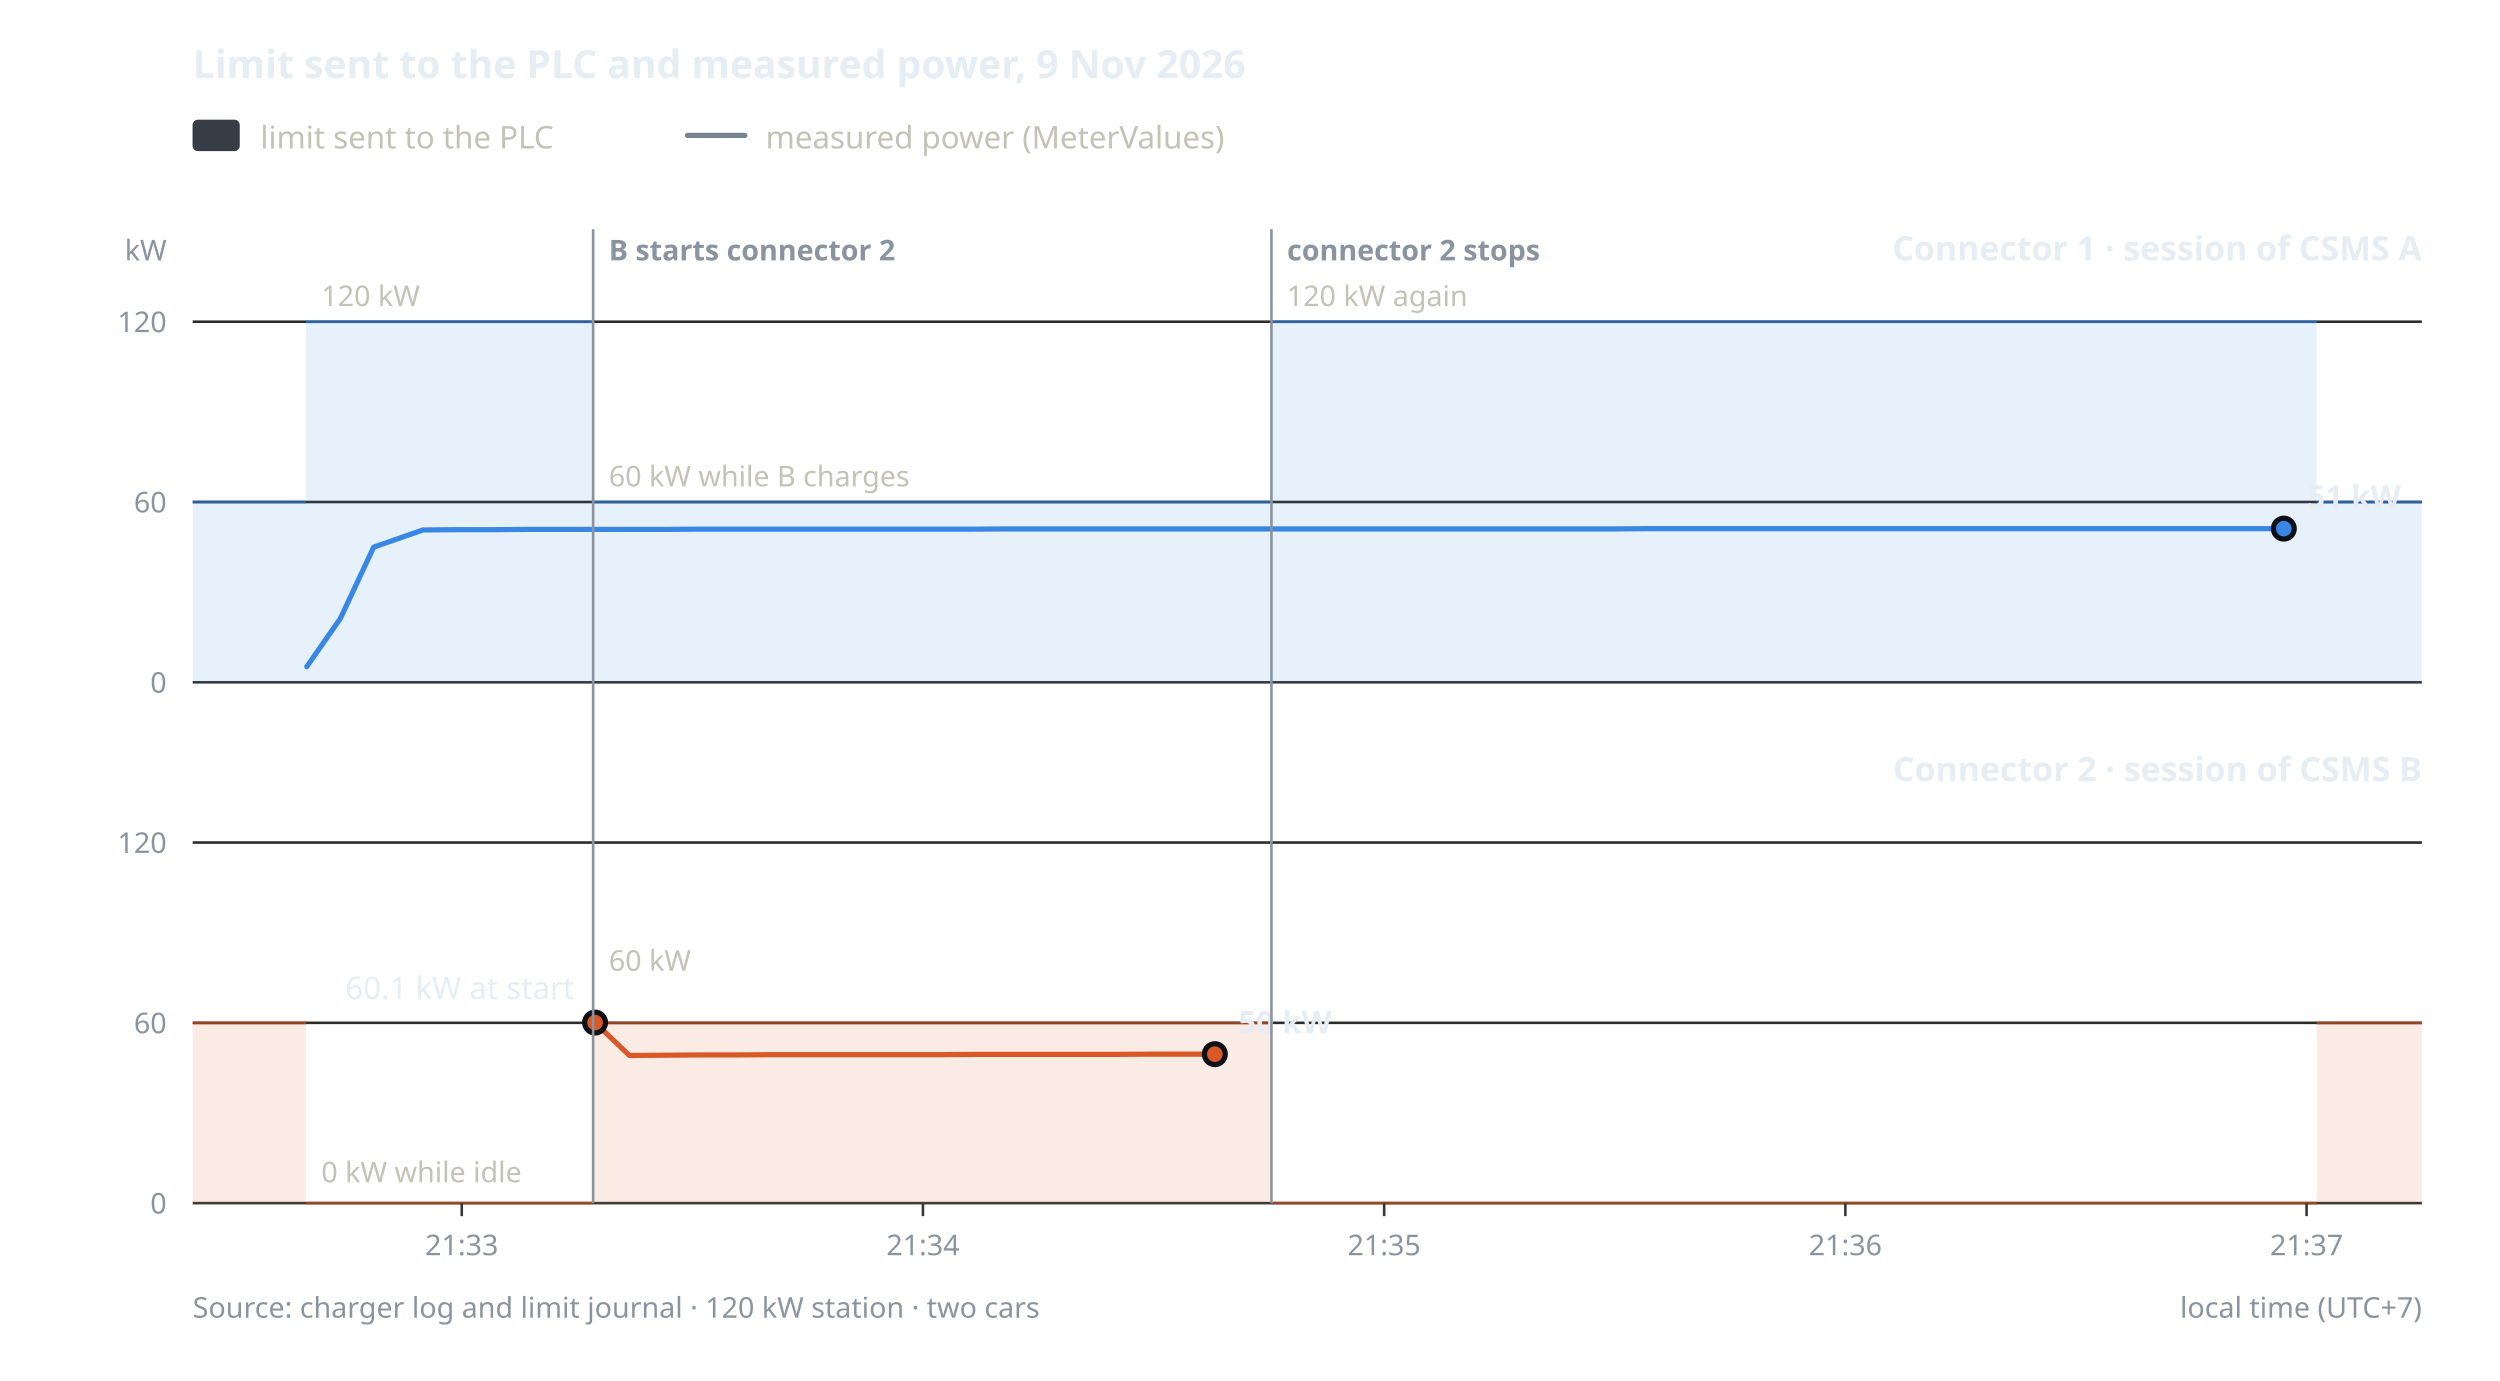
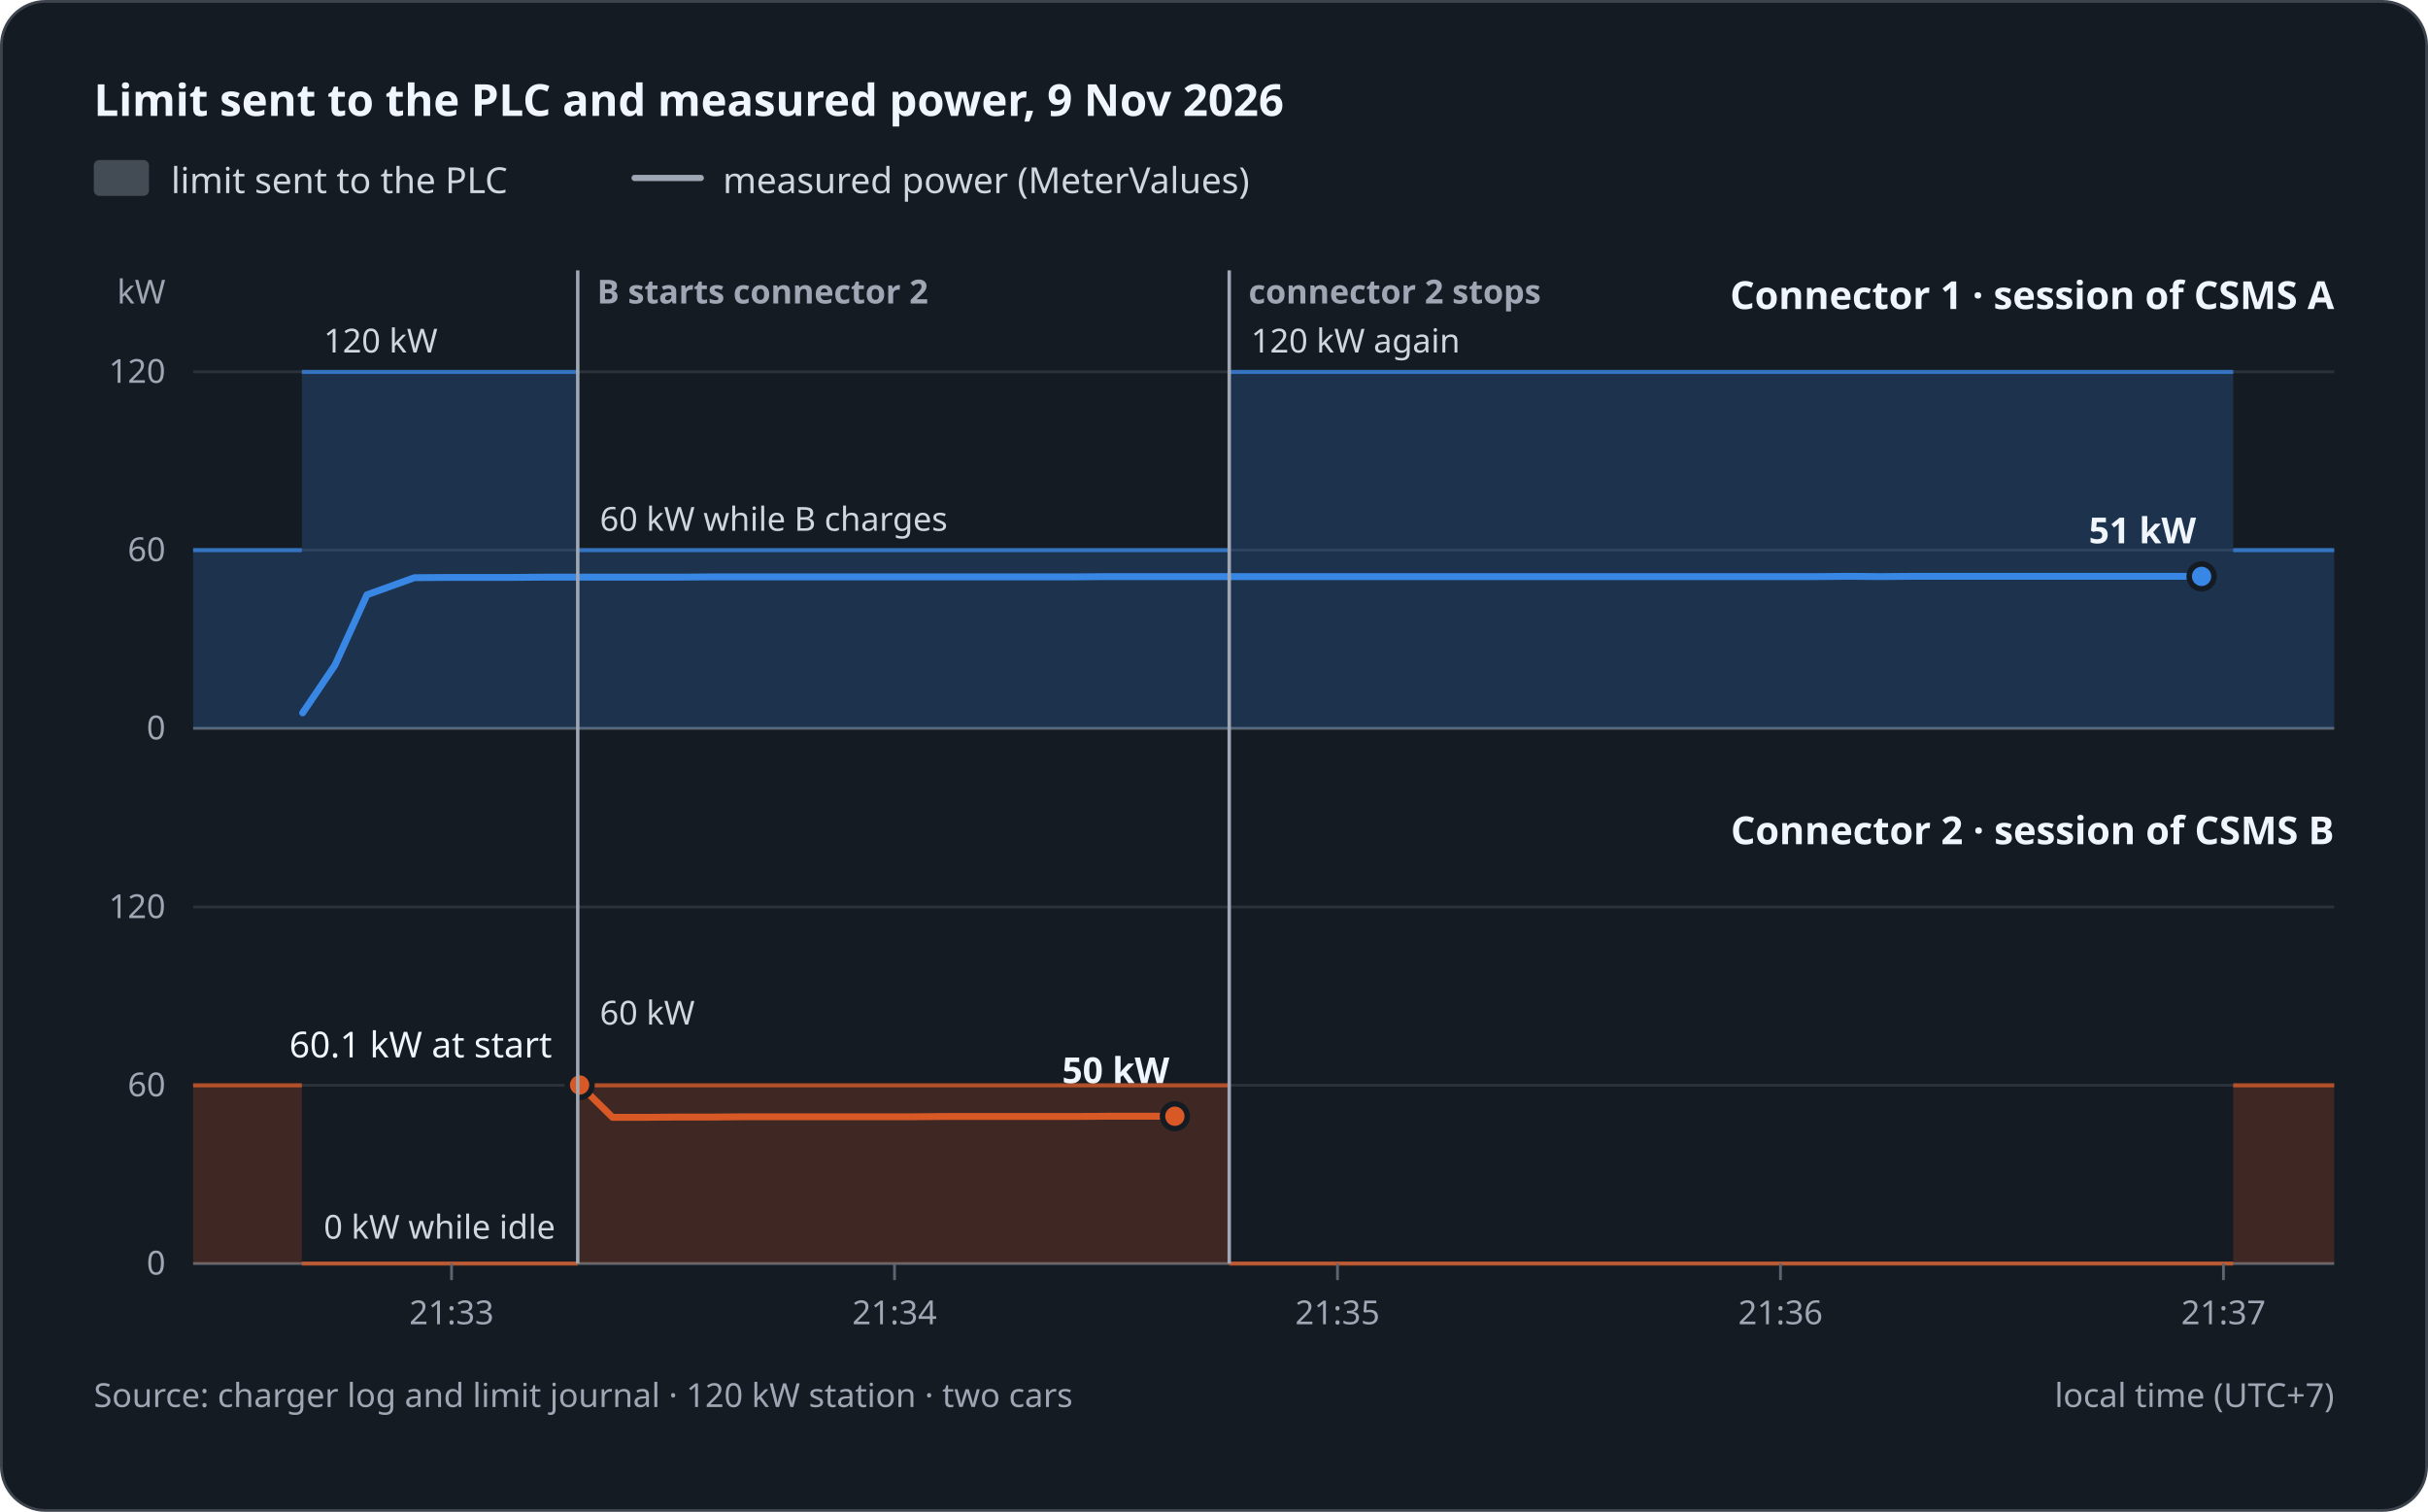
- <svg xmlns="http://www.w3.org/2000/svg" width="960" height="530" viewBox="0 0 960 530" role="img" font-family="-apple-system, BlinkMacSystemFont, 'Segoe UI', 'Noto Sans', Helvetica, Arial, sans-serif">
+ <svg xmlns="http://www.w3.org/2000/svg" width="880" height="548" viewBox="0 0 880 548" role="img" font-family="-apple-system, BlinkMacSystemFont, 'Segoe UI', 'Noto Sans', Helvetica, Arial, sans-serif">
  <defs>
-     <marker id="arrow-a" viewBox="0 0 10 10" refX="9" refY="5" markerWidth="8" markerHeight="8" orient="auto-start-reverse">
+     <marker id="arrow-a" viewBox="0 0 10 10" refX="9" refY="5" markerWidth="7.5" markerHeight="7.5" orient="auto-start-reverse">
      <path d="M0,0 L10,5 L0,10 z" fill="#3987e5" />
    </marker>
-     <marker id="arrow-b" viewBox="0 0 10 10" refX="9" refY="5" markerWidth="8" markerHeight="8" orient="auto-start-reverse">
+     <marker id="arrow-b" viewBox="0 0 10 10" refX="9" refY="5" markerWidth="7.5" markerHeight="7.5" orient="auto-start-reverse">
      <path d="M0,0 L10,5 L0,10 z" fill="#d95926" />
    </marker>
-     <marker id="arrow-neutral" viewBox="0 0 10 10" refX="9" refY="5" markerWidth="8" markerHeight="8" orient="auto-start-reverse">
-       <path d="M0,0 L10,5 L0,10 z" fill="#768390" />
+     <marker id="arrow-neutral" viewBox="0 0 10 10" refX="9" refY="5" markerWidth="7.5" markerHeight="7.5" orient="auto-start-reverse">
+       <path d="M0,0 L10,5 L0,10 z" fill="#9ea7b3" />
    </marker>
-     <marker id="arrow-muted" viewBox="0 0 10 10" refX="9" refY="5" markerWidth="8" markerHeight="8" orient="auto-start-reverse">
-       <path d="M0,0 L10,5 L0,10 z" fill="#8b949e" />
+     <marker id="arrow-muted" viewBox="0 0 10 10" refX="9" refY="5" markerWidth="7.5" markerHeight="7.5" orient="auto-start-reverse">
+       <path d="M0,0 L10,5 L0,10 z" fill="#9ea7b3" />
    </marker>
  </defs>
-   <text x="74" y="30" font-size="15" font-weight="600" fill="#e6edf3" text-anchor="start">Limit sent to the PLC and measured power, 9 Nov 2026</text>
-   <rect x="74" y="46" width="18" height="12" rx="2" fill="#768390" />
-   <rect x="74" y="46" width="18" height="12" rx="2" fill="#0d1117" fill-opacity="0.8" />
-   <rect x="74" y="46" width="18" height="12" rx="2" fill="#768390" fill-opacity="0.25" />
-   <text x="100" y="57" font-size="12" font-weight="400" fill="#c3c2b7" text-anchor="start">limit sent to the PLC</text>
-   <line x1="264" y1="52" x2="286" y2="52" stroke="#768390" stroke-width="2" stroke-linecap="round" fill="none" />
-   <text x="294" y="57" font-size="12" font-weight="400" fill="#c3c2b7" text-anchor="start">measured power (MeterValues)</text>
-   <text x="930" y="100" font-size="13" font-weight="600" fill="#e6edf3" text-anchor="end">Connector 1 · session of CSMS A</text>
-   <line x1="74" y1="262.0" x2="930" y2="262.0" stroke="#383835" stroke-width="1" stroke-linecap="butt" fill="none" />
-   <text x="64" y="266.0" font-size="11" font-weight="400" fill="#8b949e" text-anchor="end">0</text>
-   <line x1="74" y1="192.769" x2="930" y2="192.769" stroke="#2c2c2a" stroke-width="1" stroke-linecap="butt" fill="none" />
-   <text x="64" y="196.769" font-size="11" font-weight="400" fill="#8b949e" text-anchor="end">60</text>
-   <line x1="74" y1="123.538" x2="930" y2="123.538" stroke="#2c2c2a" stroke-width="1" stroke-linecap="butt" fill="none" />
-   <text x="64" y="127.538" font-size="11" font-weight="400" fill="#8b949e" text-anchor="end">120</text>
-   <text x="64" y="100" font-size="11" font-weight="400" fill="#e6edf3" text-anchor="start" />
-   <path d="M74.0,262.0 L74.0,192.8 L117.5,192.8 L117.5,123.5 L227.8,123.5 L227.8,192.8 L488.2,192.8 L488.2,123.5 L889.6,123.5 L889.6,192.8 L930.0,192.8 L930.0,262.0 z" fill="#3987e5" fill-opacity="0.12" stroke="none" />
-   <path d="M74.0,192.8 L117.5,192.8 M117.5,123.5 L227.8,123.5 M227.8,192.8 L488.2,192.8 M488.2,123.5 L889.6,123.5 M889.6,192.8 L930.0,192.8 " stroke="#3987e5" stroke-opacity="0.55" stroke-width="1.25" fill="none" />
-   <polyline points="117.8,256.0 130.7,237.5 143.5,210.1 162.4,203.5 175.4,203.4 188.4,203.4 201.4,203.3 214.4,203.3 228.3,203.3 241.5,203.3 254.7,203.3 267.9,203.2 281.1,203.2 294.4,203.2 307.6,203.2 320.8,203.2 334.0,203.2 347.3,203.2 360.5,203.2 373.7,203.2 386.9,203.1 400.2,203.1 413.4,203.1 426.6,203.1 439.8,203.1 453.1,203.1 466.3,203.1 479.5,203.1 492.3,203.1 505.2,203.1 518.0,203.1 530.8,203.1 543.7,203.1 556.5,203.1 569.3,203.1 582.1,203.1 594.9,203.1 607.7,203.1 620.6,203.1 633.4,203.0 646.2,203.0 659.0,203.0 671.8,203.0 684.7,203.0 697.5,203.0 710.3,203.0 723.1,203.0 735.9,203.0 748.8,203.0 761.6,203.0 774.4,203.0 787.2,203.0 800.0,203.0 812.9,203.0 825.7,203.0 838.5,203.0 851.3,203.0 864.2,203.0 877.0,203.0" fill="none" stroke="#3987e5" stroke-width="2" stroke-linejoin="round" stroke-linecap="round" />
-   <circle cx="876.987" cy="202.992" r="4" fill="#3987e5" stroke="#0d1117" stroke-width="2" />
-   <text x="885.987" y="194.992" font-size="12" font-weight="600" fill="#e6edf3" text-anchor="start">51 kW</text>
-   <text x="123.39" y="117.538" font-size="11" font-weight="400" fill="#c3c2b7" text-anchor="start">120 kW</text>
-   <text x="233.785" y="186.769" font-size="11" font-weight="400" fill="#c3c2b7" text-anchor="start">60 kW while B charges</text>
-   <text x="494.127" y="117.538" font-size="11" font-weight="400" fill="#c3c2b7" text-anchor="start">120 kW again</text>
-   <text x="930" y="300" font-size="13" font-weight="600" fill="#e6edf3" text-anchor="end">Connector 2 · session of CSMS B</text>
-   <line x1="74" y1="462.0" x2="930" y2="462.0" stroke="#383835" stroke-width="1" stroke-linecap="butt" fill="none" />
-   <text x="64" y="466.0" font-size="11" font-weight="400" fill="#8b949e" text-anchor="end">0</text>
-   <line x1="74" y1="392.769" x2="930" y2="392.769" stroke="#2c2c2a" stroke-width="1" stroke-linecap="butt" fill="none" />
-   <text x="64" y="396.769" font-size="11" font-weight="400" fill="#8b949e" text-anchor="end">60</text>
-   <line x1="74" y1="323.538" x2="930" y2="323.538" stroke="#2c2c2a" stroke-width="1" stroke-linecap="butt" fill="none" />
-   <text x="64" y="327.538" font-size="11" font-weight="400" fill="#8b949e" text-anchor="end">120</text>
-   <text x="64" y="300" font-size="11" font-weight="400" fill="#e6edf3" text-anchor="start" />
-   <path d="M74.0,462.0 L74.0,392.8 L117.5,392.8 L117.5,462.0 L227.8,462.0 L227.8,392.8 L488.2,392.8 L488.2,462.0 L889.6,462.0 L889.6,392.8 L930.0,392.8 L930.0,462.0 z" fill="#d95926" fill-opacity="0.12" stroke="none" />
-   <path d="M74.0,392.8 L117.5,392.8 M117.5,462.0 L227.8,462.0 M227.8,392.8 L488.2,392.8 M488.2,462.0 L889.6,462.0 M889.6,392.8 L930.0,392.8 " stroke="#d95926" stroke-opacity="0.55" stroke-width="1.25" fill="none" />
-   <polyline points="228.5,392.7 241.7,405.3 254.9,405.2 268.1,405.1 281.4,405.1 294.6,405.0 307.8,405.0 321.1,405.0 334.3,405.0 347.5,405.0 360.7,405.0 373.9,404.9 387.2,404.9 400.4,404.9 413.6,404.9 426.8,404.9 440.1,404.8 453.3,404.8 466.5,404.8" fill="none" stroke="#d95926" stroke-width="2" stroke-linejoin="round" stroke-linecap="round" />
-   <circle cx="466.503" cy="404.792" r="4" fill="#d95926" stroke="#0d1117" stroke-width="2" />
-   <text x="475.503" y="396.792" font-size="12" font-weight="600" fill="#e6edf3" text-anchor="start">50 kW</text>
-   <circle cx="228.508" cy="392.665" r="4" fill="#d95926" stroke="#0d1117" stroke-width="2" />
-   <text x="220.508" y="383.665" font-size="12" font-weight="400" fill="#e6edf3" text-anchor="end">60.1 kW at start</text>
-   <text x="233.785" y="372.769" font-size="11" font-weight="400" fill="#c3c2b7" text-anchor="start">60 kW</text>
-   <text x="123.39" y="454.0" font-size="11" font-weight="400" fill="#c3c2b7" text-anchor="start">0 kW while idle</text>
-   <line x1="227.764" y1="88" x2="227.764" y2="462" stroke="#8b949e" stroke-width="1" stroke-linecap="butt" fill="none" />
-   <text x="233.764" y="100" font-size="11" font-weight="600" fill="#8b949e" text-anchor="start">B starts connector 2</text>
-   <line x1="488.233" y1="88" x2="488.233" y2="462" stroke="#8b949e" stroke-width="1" stroke-linecap="butt" fill="none" />
-   <text x="494.233" y="100" font-size="11" font-weight="600" fill="#8b949e" text-anchor="start">connector 2 stops</text>
-   <text x="64" y="100" font-size="11" font-weight="400" fill="#8b949e" text-anchor="end">kW</text>
-   <line x1="177.31" y1="462" x2="177.31" y2="467" stroke="#383835" stroke-width="1" stroke-linecap="butt" fill="none" />
-   <text x="177.31" y="482" font-size="11" font-weight="400" fill="#8b949e" text-anchor="middle">21:33</text>
-   <line x1="354.414" y1="462" x2="354.414" y2="467" stroke="#383835" stroke-width="1" stroke-linecap="butt" fill="none" />
-   <text x="354.414" y="482" font-size="11" font-weight="400" fill="#8b949e" text-anchor="middle">21:34</text>
-   <line x1="531.517" y1="462" x2="531.517" y2="467" stroke="#383835" stroke-width="1" stroke-linecap="butt" fill="none" />
-   <text x="531.517" y="482" font-size="11" font-weight="400" fill="#8b949e" text-anchor="middle">21:35</text>
-   <line x1="708.621" y1="462" x2="708.621" y2="467" stroke="#383835" stroke-width="1" stroke-linecap="butt" fill="none" />
-   <text x="708.621" y="482" font-size="11" font-weight="400" fill="#8b949e" text-anchor="middle">21:36</text>
-   <line x1="885.724" y1="462" x2="885.724" y2="467" stroke="#383835" stroke-width="1" stroke-linecap="butt" fill="none" />
-   <text x="885.724" y="482" font-size="11" font-weight="400" fill="#8b949e" text-anchor="middle">21:37</text>
-   <text x="930" y="506" font-size="11" font-weight="400" fill="#8b949e" text-anchor="end">local time (UTC+7)</text>
-   <text x="74" y="506" font-size="11" font-weight="400" fill="#8b949e" text-anchor="start">Source: charger log and limit journal · 120 kW station · two cars</text>
+   <rect x="0.5" y="0.5" width="879" height="547" rx="16" fill="#151b23" stroke="#3d444d" />
+   <text x="34" y="42" font-size="16" font-weight="600" fill="#f0f6fc" text-anchor="start">Limit sent to the PLC and measured power, 9 Nov 2026</text>
+   <rect x="34" y="58" width="20" height="13" rx="2" fill="#9ea7b3" fill-opacity="0.34" />
+   <text x="62" y="70" font-size="13" font-weight="400" fill="#d1d7e0" text-anchor="start">limit sent to the PLC</text>
+   <line x1="230" y1="64.5" x2="254" y2="64.5" stroke="#9ea7b3" stroke-width="2.25" stroke-linecap="round" fill="none" />
+   <text x="262" y="70" font-size="13" font-weight="400" fill="#d1d7e0" text-anchor="start">measured power (MeterValues)</text>
+   <text x="846" y="112" font-size="14" font-weight="600" fill="#f0f6fc" text-anchor="end">Connector 1 · session of CSMS A</text>
+   <line x1="70" y1="264.0" x2="846" y2="264.0" stroke="#5d6670" stroke-width="1" stroke-linecap="butt" fill="none" />
+   <text x="60" y="268.0" font-size="12" font-weight="400" fill="#9ea7b3" text-anchor="end">0</text>
+   <line x1="70" y1="199.385" x2="846" y2="199.385" stroke="#2b323c" stroke-width="1" stroke-linecap="butt" fill="none" />
+   <text x="60" y="203.385" font-size="12" font-weight="400" fill="#9ea7b3" text-anchor="end">60</text>
+   <line x1="70" y1="134.769" x2="846" y2="134.769" stroke="#2b323c" stroke-width="1" stroke-linecap="butt" fill="none" />
+   <text x="60" y="138.769" font-size="12" font-weight="400" fill="#9ea7b3" text-anchor="end">120</text>
+   <path d="M70.0,264.0 L70.0,199.4 L109.4,199.4 L109.4,134.8 L209.4,134.8 L209.4,199.4 L445.5,199.4 L445.5,134.8 L809.4,134.8 L809.4,199.4 L846.0,199.4 L846.0,264.0 z" fill="#3987e5" fill-opacity="0.22" stroke="none" />
+   <path d="M70.0,199.4 L109.4,199.4 M109.4,134.8 L209.4,134.8 M209.4,199.4 L445.5,199.4 M445.5,134.8 L809.4,134.8 M809.4,199.4 L846.0,199.4 " stroke="#3987e5" stroke-opacity="0.75" stroke-width="1.5" fill="none" />
+   <polyline points="109.7,258.4 121.4,241.1 133.0,215.6 150.2,209.4 161.9,209.3 173.7,209.3 185.5,209.3 197.3,209.2 209.8,209.2 221.8,209.2 233.8,209.2 245.8,209.2 257.8,209.1 269.8,209.1 281.8,209.1 293.8,209.1 305.7,209.1 317.7,209.1 329.7,209.1 341.7,209.1 353.7,209.1 365.7,209.1 377.7,209.1 389.6,209.1 401.6,209.0 413.6,209.0 425.6,209.0 437.6,209.0 449.2,209.0 460.9,209.0 472.5,209.0 484.1,209.0 495.8,209.0 507.4,209.0 519.0,209.0 530.6,209.0 542.2,209.0 553.9,209.0 565.5,209.0 577.1,209.0 588.7,209.0 600.3,209.0 612.0,209.0 623.6,209.0 635.2,209.0 646.8,209.0 658.5,209.0 670.1,208.9 681.7,209.0 693.3,208.9 704.9,208.9 716.6,208.9 728.2,208.9 739.8,208.9 751.4,208.9 763.0,208.9 774.7,208.9 786.3,208.9 797.9,208.9" fill="none" stroke="#3987e5" stroke-width="2.5" stroke-linejoin="round" stroke-linecap="round" />
+   <circle cx="797.942" cy="208.926" r="4.5" fill="#3987e5" stroke="#151b23" stroke-width="2" />
+   <text x="795.942" y="196.926" font-size="13" font-weight="600" fill="#f0f6fc" text-anchor="end">51 kW</text>
+   <text x="117.335" y="127.769" font-size="12" font-weight="400" fill="#d1d7e0" text-anchor="start">120 kW</text>
+   <text x="217.412" y="192.385" font-size="12" font-weight="400" fill="#d1d7e0" text-anchor="start">60 kW while B charges</text>
+   <text x="453.423" y="127.769" font-size="12" font-weight="400" fill="#d1d7e0" text-anchor="start">120 kW again</text>
+   <text x="846" y="306" font-size="14" font-weight="600" fill="#f0f6fc" text-anchor="end">Connector 2 · session of CSMS B</text>
+   <line x1="70" y1="458.0" x2="846" y2="458.0" stroke="#5d6670" stroke-width="1" stroke-linecap="butt" fill="none" />
+   <text x="60" y="462.0" font-size="12" font-weight="400" fill="#9ea7b3" text-anchor="end">0</text>
+   <line x1="70" y1="393.385" x2="846" y2="393.385" stroke="#2b323c" stroke-width="1" stroke-linecap="butt" fill="none" />
+   <text x="60" y="397.385" font-size="12" font-weight="400" fill="#9ea7b3" text-anchor="end">60</text>
+   <line x1="70" y1="328.769" x2="846" y2="328.769" stroke="#2b323c" stroke-width="1" stroke-linecap="butt" fill="none" />
+   <text x="60" y="332.769" font-size="12" font-weight="400" fill="#9ea7b3" text-anchor="end">120</text>
+   <path d="M70.0,458.0 L70.0,393.4 L109.4,393.4 L109.4,458.0 L209.4,458.0 L209.4,393.4 L445.5,393.4 L445.5,458.0 L809.4,458.0 L809.4,393.4 L846.0,393.4 L846.0,458.0 z" fill="#d95926" fill-opacity="0.22" stroke="none" />
+   <path d="M70.0,393.4 L109.4,393.4 M109.4,458.0 L209.4,458.0 M209.4,393.4 L445.5,393.4 M445.5,458.0 L809.4,458.0 M809.4,393.4 L846.0,393.4 " stroke="#d95926" stroke-opacity="0.75" stroke-width="1.5" fill="none" />
+   <polyline points="210.1,393.3 222.0,405.0 234.0,405.0 246.0,404.9 258.0,404.9 270.0,404.8 282.0,404.8 294.0,404.8 305.9,404.8 317.9,404.8 329.9,404.8 341.9,404.7 353.9,404.7 365.9,404.7 377.9,404.7 389.9,404.7 401.8,404.6 413.8,404.6 425.8,404.6" fill="none" stroke="#d95926" stroke-width="2.5" stroke-linejoin="round" stroke-linecap="round" />
+   <circle cx="425.82" cy="404.606" r="4.5" fill="#d95926" stroke="#151b23" stroke-width="2" />
+   <text x="423.82" y="392.606" font-size="13" font-weight="600" fill="#f0f6fc" text-anchor="end">50 kW</text>
+   <circle cx="210.068" cy="393.288" r="4.5" fill="#d95926" stroke="#151b23" stroke-width="2" />
+   <text x="200.068" y="383.288" font-size="13" font-weight="400" fill="#f0f6fc" text-anchor="end">60.1 kW at start</text>
+   <text x="217.412" y="371.385" font-size="12" font-weight="400" fill="#d1d7e0" text-anchor="start">60 kW</text>
+   <text x="117.335" y="449.0" font-size="12" font-weight="400" fill="#d1d7e0" text-anchor="start">0 kW while idle</text>
+   <line x1="209.394" y1="98" x2="209.394" y2="458" stroke="#9ea7b3" stroke-width="1.25" stroke-linecap="butt" fill="none" />
+   <text x="216.394" y="110" font-size="12" font-weight="600" fill="#9ea7b3" text-anchor="start">B starts connector 2</text>
+   <line x1="445.52" y1="98" x2="445.52" y2="458" stroke="#9ea7b3" stroke-width="1.25" stroke-linecap="butt" fill="none" />
+   <text x="452.52" y="110" font-size="12" font-weight="600" fill="#9ea7b3" text-anchor="start">connector 2 stops</text>
+   <text x="60" y="110" font-size="12" font-weight="400" fill="#9ea7b3" text-anchor="end">kW</text>
+   <line x1="163.655" y1="458" x2="163.655" y2="464" stroke="#5d6670" stroke-width="1" stroke-linecap="butt" fill="none" />
+   <text x="163.655" y="480" font-size="12" font-weight="400" fill="#9ea7b3" text-anchor="middle">21:33</text>
+   <line x1="324.207" y1="458" x2="324.207" y2="464" stroke="#5d6670" stroke-width="1" stroke-linecap="butt" fill="none" />
+   <text x="324.207" y="480" font-size="12" font-weight="400" fill="#9ea7b3" text-anchor="middle">21:34</text>
+   <line x1="484.759" y1="458" x2="484.759" y2="464" stroke="#5d6670" stroke-width="1" stroke-linecap="butt" fill="none" />
+   <text x="484.759" y="480" font-size="12" font-weight="400" fill="#9ea7b3" text-anchor="middle">21:35</text>
+   <line x1="645.31" y1="458" x2="645.31" y2="464" stroke="#5d6670" stroke-width="1" stroke-linecap="butt" fill="none" />
+   <text x="645.31" y="480" font-size="12" font-weight="400" fill="#9ea7b3" text-anchor="middle">21:36</text>
+   <line x1="805.862" y1="458" x2="805.862" y2="464" stroke="#5d6670" stroke-width="1" stroke-linecap="butt" fill="none" />
+   <text x="805.862" y="480" font-size="12" font-weight="400" fill="#9ea7b3" text-anchor="middle">21:37</text>
+   <text x="846" y="510" font-size="12" font-weight="400" fill="#9ea7b3" text-anchor="end">local time (UTC+7)</text>
+   <text x="34" y="510" font-size="12" font-weight="400" fill="#9ea7b3" text-anchor="start">Source: charger log and limit journal · 120 kW station · two cars</text>
</svg>
